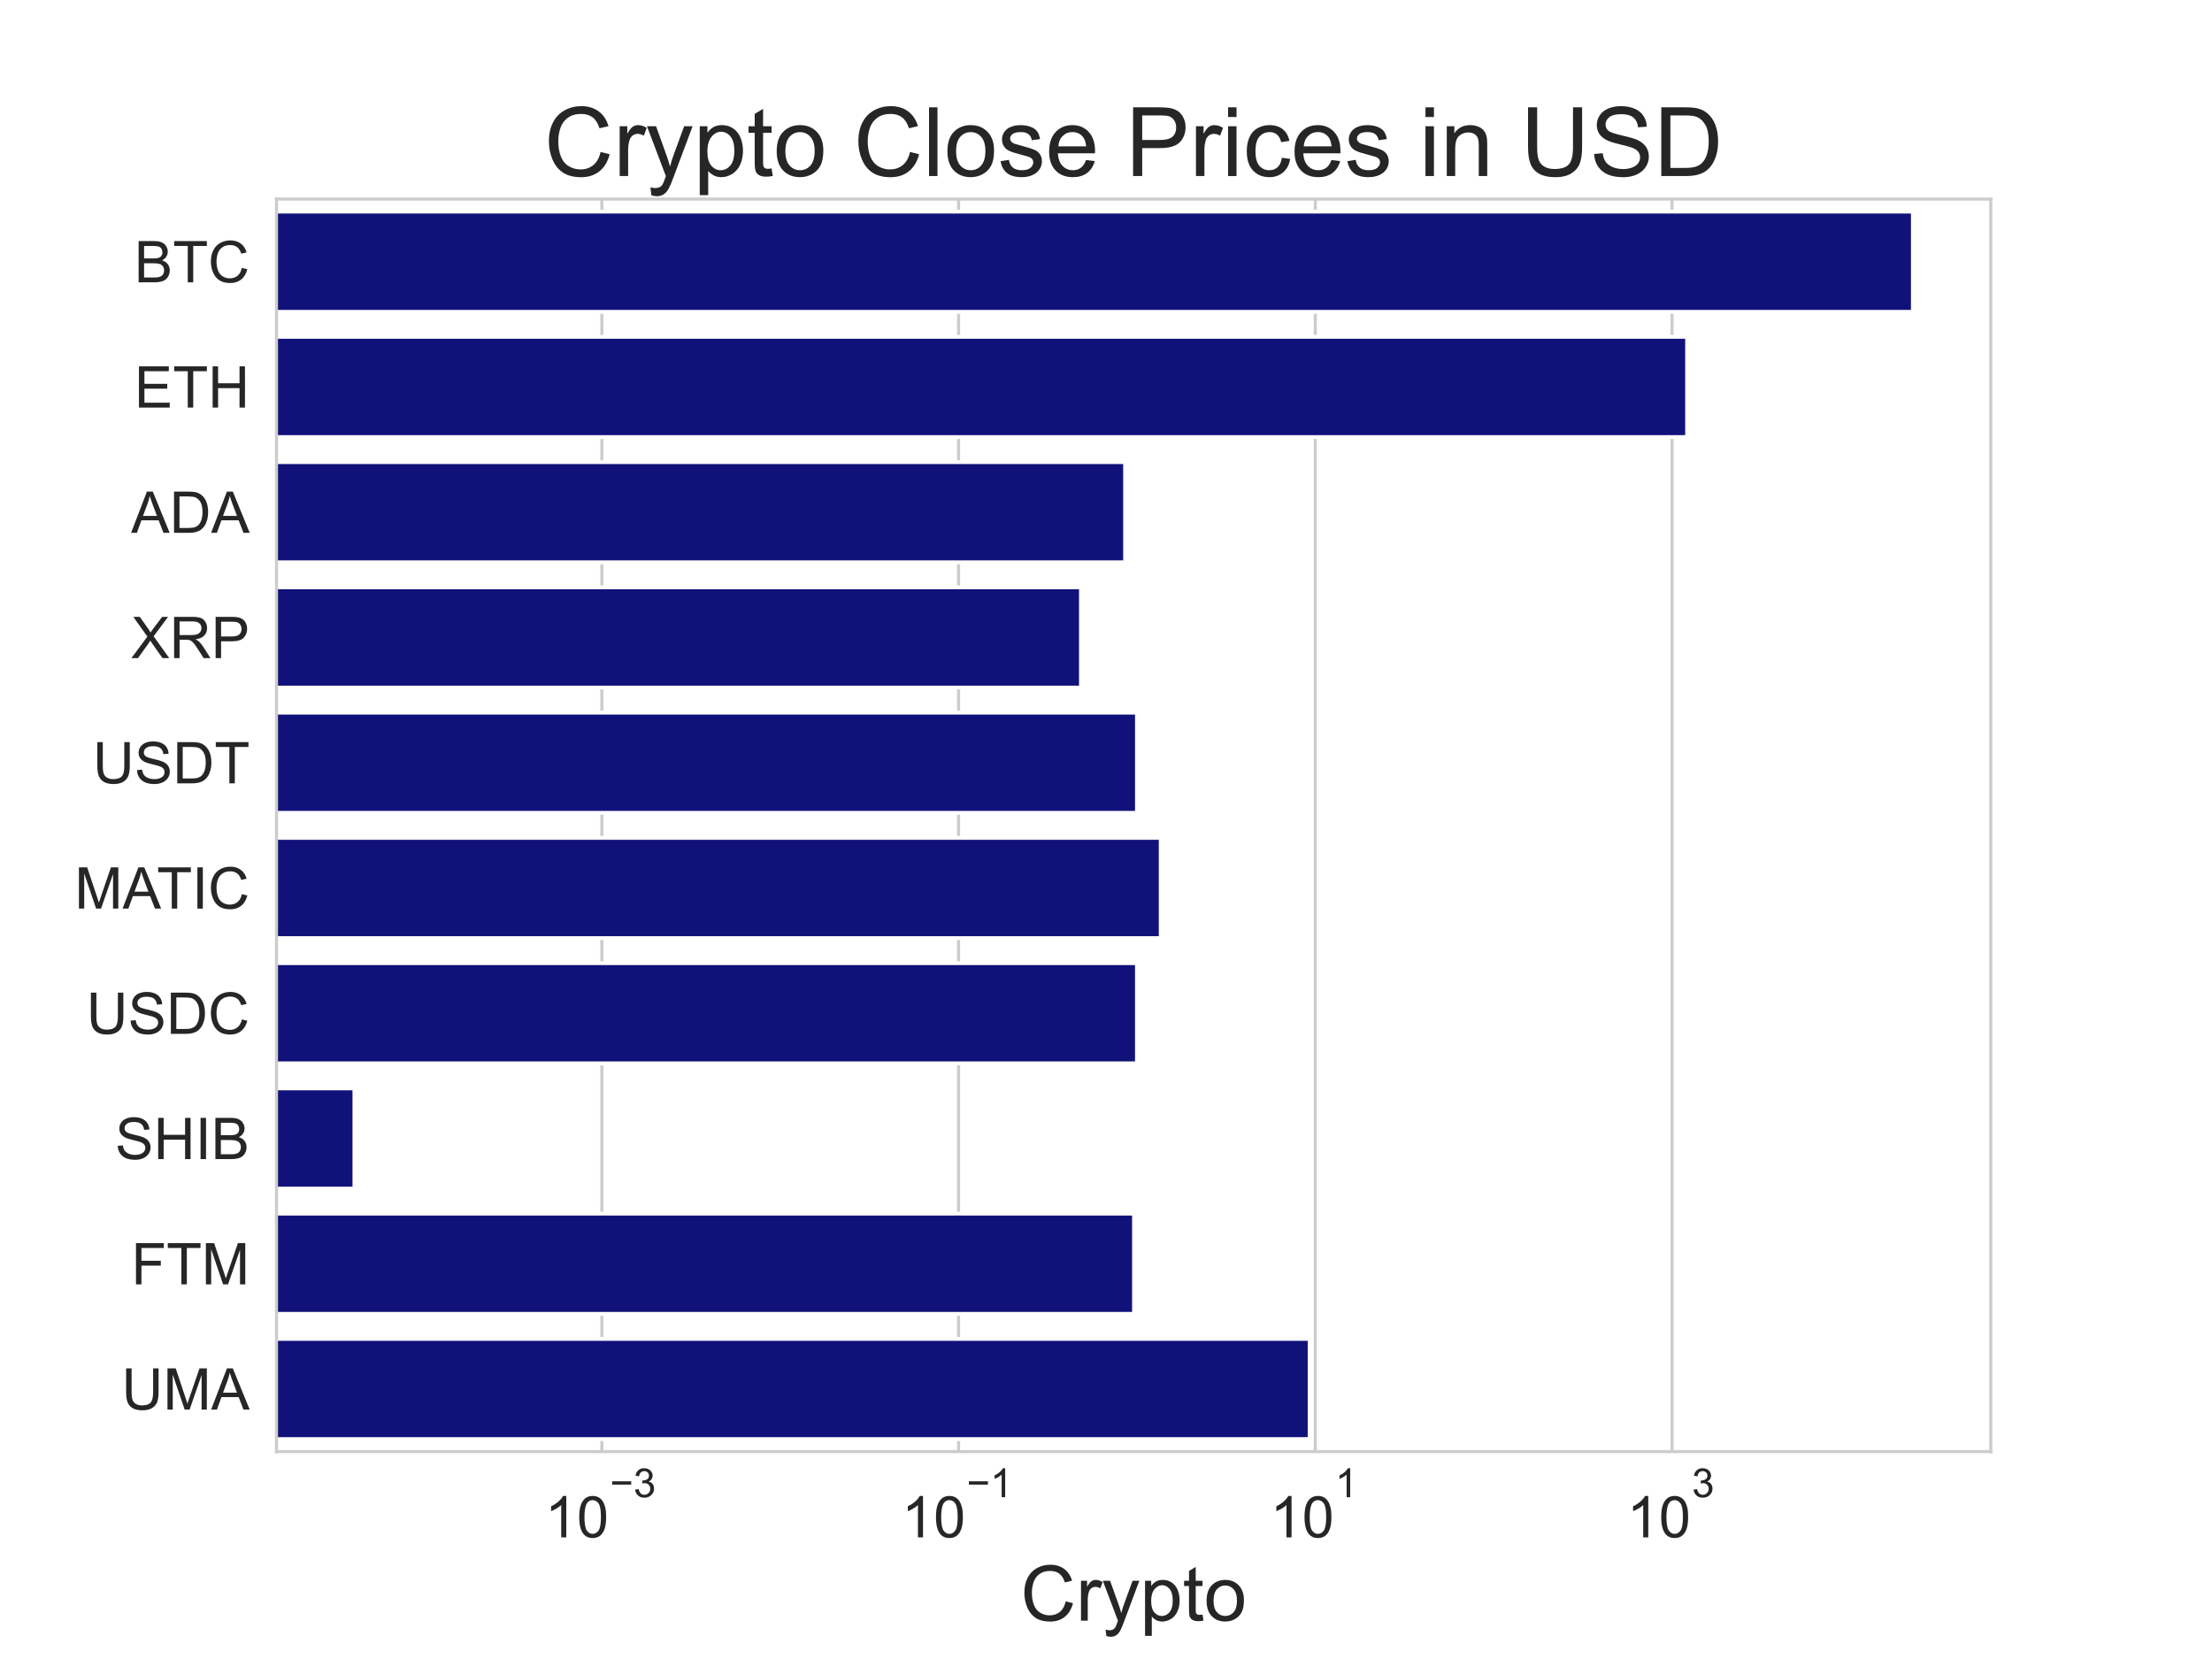
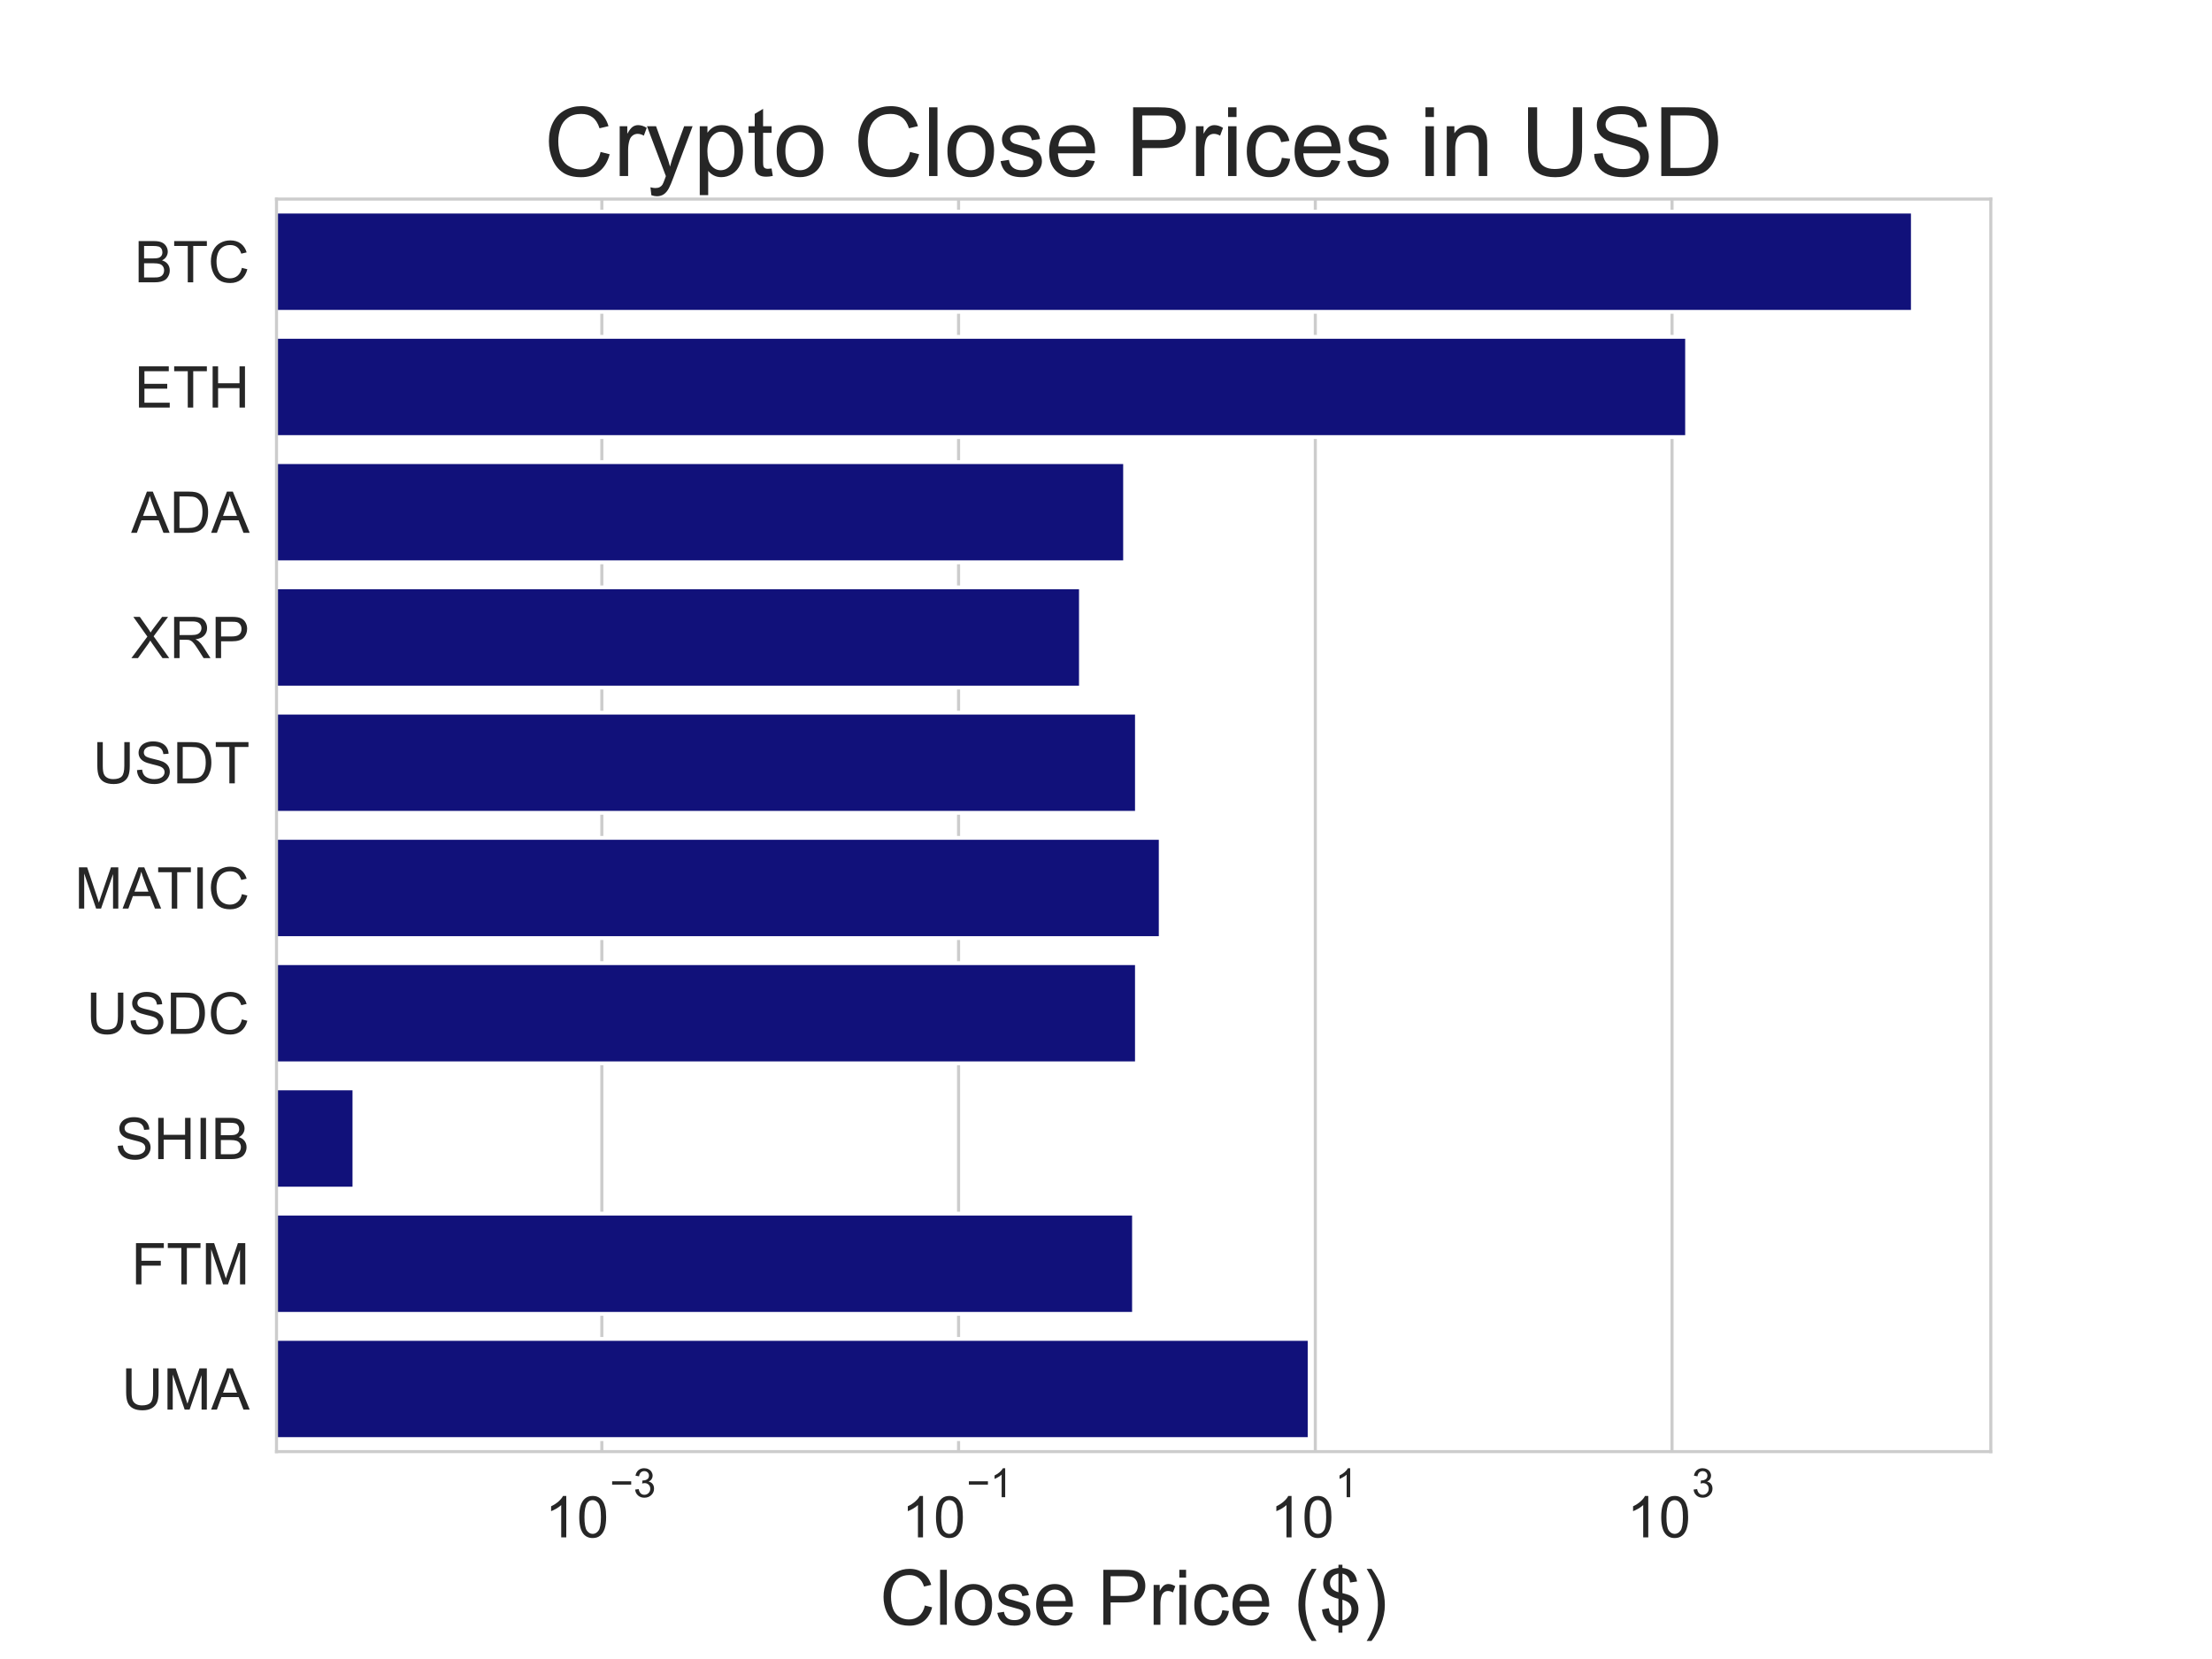
<svg xmlns="http://www.w3.org/2000/svg" xmlns:xlink="http://www.w3.org/1999/xlink" width="576pt" height="432pt" viewBox="0 0 576 432" version="1.1">
  <defs>
    <style type="text/css">*{stroke-linejoin: round; stroke-linecap: butt}</style>
  </defs>
  <g id="figure_1">
    <g id="patch_1">
      <path d="M 0 432  L 576 432  L 576 0  L 0 0  z " style="fill: #ffffff" />
    </g>
    <g id="axes_1">
      <g id="patch_2">
        <path d="M 72 378  L 518.4 378  L 518.4 51.84  L 72 51.84  z " style="fill: #ffffff" />
      </g>
      <g id="matplotlib.axis_1">
        <g id="xtick_1">
          <g id="line2d_1">
-             <path d="M 156.721 378  L 156.721 51.84  " clip-path="url(#pa3104973a2)" style="fill: none; stroke: #cccccc; stroke-width: 0.8; stroke-linecap: round" />
+             <path d="M 156.721 378  L 156.721 51.84  " clip-path="url(#pde1b4fe37a)" style="fill: none; stroke: #cccccc; stroke-width: 0.8; stroke-linecap: round" />
          </g>
          <g id="text_1">
            <g style="fill: #262626" transform="translate(141.8706 400.4688)scale(0.15 -0.15)">
              <defs>
                <path id="ArialMT-31" d="M 2384 0  L 1822 0  L 1822 3584  Q 1619 3391 1289 3197  Q 959 3003 697 2906  L 697 3450  Q 1169 3672 1522 3987  Q 1875 4303 2022 4600  L 2384 4600  L 2384 0  z " transform="scale(0.015625)" />
                <path id="ArialMT-30" d="M 266 2259  Q 266 3072 433 3567  Q 600 4063 929 4331  Q 1259 4600 1759 4600  Q 2128 4600 2406 4451  Q 2684 4303 2865 4023  Q 3047 3744 3150 3342  Q 3253 2941 3253 2259  Q 3253 1453 3087 958  Q 2922 463 2592 192  Q 2263 -78 1759 -78  Q 1097 -78 719 397  Q 266 969 266 2259  z M 844 2259  Q 844 1131 1108 757  Q 1372 384 1759 384  Q 2147 384 2411 759  Q 2675 1134 2675 2259  Q 2675 3391 2411 3762  Q 2147 4134 1753 4134  Q 1366 4134 1134 3806  Q 844 3388 844 2259  z " transform="scale(0.015625)" />
                <path id="ArialMT-2212" d="M 3381 1997  L 356 1997  L 356 2522  L 3381 2522  L 3381 1997  z " transform="scale(0.015625)" />
                <path id="ArialMT-33" d="M 269 1209  L 831 1284  Q 928 806 1161 595  Q 1394 384 1728 384  Q 2125 384 2398 659  Q 2672 934 2672 1341  Q 2672 1728 2419 1979  Q 2166 2231 1775 2231  Q 1616 2231 1378 2169  L 1441 2663  Q 1497 2656 1531 2656  Q 1891 2656 2178 2843  Q 2466 3031 2466 3422  Q 2466 3731 2256 3934  Q 2047 4138 1716 4138  Q 1388 4138 1169 3931  Q 950 3725 888 3313  L 325 3413  Q 428 3978 793 4289  Q 1159 4600 1703 4600  Q 2078 4600 2393 4439  Q 2709 4278 2876 4000  Q 3044 3722 3044 3409  Q 3044 3113 2884 2869  Q 2725 2625 2413 2481  Q 2819 2388 3044 2092  Q 3269 1797 3269 1353  Q 3269 753 2831 336  Q 2394 -81 1725 -81  Q 1122 -81 723 278  Q 325 638 269 1209  z " transform="scale(0.015625)" />
              </defs>
              <use xlink:href="#ArialMT-31" transform="translate(0 0.99375)" />
              <use xlink:href="#ArialMT-30" transform="translate(55.61523 0.99375)" />
              <use xlink:href="#ArialMT-2212" transform="translate(112.9728 70.6875)scale(0.7)" />
              <use xlink:href="#ArialMT-33" transform="translate(153.8517 70.6875)scale(0.7)" />
            </g>
          </g>
        </g>
        <g id="xtick_2">
          <g id="line2d_2">
-             <path d="M 249.611 378  L 249.611 51.84  " clip-path="url(#pa3104973a2)" style="fill: none; stroke: #cccccc; stroke-width: 0.8; stroke-linecap: round" />
+             <path d="M 249.611 378  L 249.611 51.84  " clip-path="url(#pde1b4fe37a)" style="fill: none; stroke: #cccccc; stroke-width: 0.8; stroke-linecap: round" />
          </g>
          <g id="text_2">
            <g style="fill: #262626" transform="translate(234.7613 400.4688)scale(0.15 -0.15)">
              <use xlink:href="#ArialMT-31" transform="translate(0 0.99375)" />
              <use xlink:href="#ArialMT-30" transform="translate(55.61523 0.99375)" />
              <use xlink:href="#ArialMT-2212" transform="translate(112.9728 70.6875)scale(0.7)" />
              <use xlink:href="#ArialMT-31" transform="translate(153.8517 70.6875)scale(0.7)" />
            </g>
          </g>
        </g>
        <g id="xtick_3">
          <g id="line2d_3">
-             <path d="M 342.502 378  L 342.502 51.84  " clip-path="url(#pa3104973a2)" style="fill: none; stroke: #cccccc; stroke-width: 0.8; stroke-linecap: round" />
+             <path d="M 342.502 378  L 342.502 51.84  " clip-path="url(#pde1b4fe37a)" style="fill: none; stroke: #cccccc; stroke-width: 0.8; stroke-linecap: round" />
          </g>
          <g id="text_3">
            <g style="fill: #262626" transform="translate(330.7269 400.4688)scale(0.15 -0.15)">
              <use xlink:href="#ArialMT-31" transform="translate(0 0.99375)" />
              <use xlink:href="#ArialMT-30" transform="translate(55.61523 0.99375)" />
              <use xlink:href="#ArialMT-31" transform="translate(112.9728 70.6875)scale(0.7)" />
            </g>
          </g>
        </g>
        <g id="xtick_4">
          <g id="line2d_4">
-             <path d="M 435.393 378  L 435.393 51.84  " clip-path="url(#pa3104973a2)" style="fill: none; stroke: #cccccc; stroke-width: 0.8; stroke-linecap: round" />
+             <path d="M 435.393 378  L 435.393 51.84  " clip-path="url(#pde1b4fe37a)" style="fill: none; stroke: #cccccc; stroke-width: 0.8; stroke-linecap: round" />
          </g>
          <g id="text_4">
            <g style="fill: #262626" transform="translate(423.6176 400.4688)scale(0.15 -0.15)">
              <use xlink:href="#ArialMT-31" transform="translate(0 0.99375)" />
              <use xlink:href="#ArialMT-30" transform="translate(55.61523 0.99375)" />
              <use xlink:href="#ArialMT-33" transform="translate(112.9728 70.6875)scale(0.7)" />
            </g>
          </g>
        </g>
        <g id="text_5">
-           <g style="fill: #262626" transform="translate(265.7484 422.0094)scale(0.2 -0.2)">
+           <g style="fill: #262626" transform="translate(229.075 423.0844)scale(0.2 -0.2)">
            <defs>
              <path id="ArialMT-43" d="M 3763 1606  L 4369 1453  Q 4178 706 3683 314  Q 3188 -78 2472 -78  Q 1731 -78 1267 223  Q 803 525 561 1097  Q 319 1669 319 2325  Q 319 3041 592 3573  Q 866 4106 1370 4382  Q 1875 4659 2481 4659  Q 3169 4659 3637 4309  Q 4106 3959 4291 3325  L 3694 3184  Q 3534 3684 3231 3912  Q 2928 4141 2469 4141  Q 1941 4141 1586 3887  Q 1231 3634 1087 3207  Q 944 2781 944 2328  Q 944 1744 1114 1308  Q 1284 872 1643 656  Q 2003 441 2422 441  Q 2931 441 3284 734  Q 3638 1028 3763 1606  z " transform="scale(0.015625)" />
+               <path id="ArialMT-6c" d="M 409 0  L 409 4581  L 972 4581  L 972 0  L 409 0  z " transform="scale(0.015625)" />
+               <path id="ArialMT-6f" d="M 213 1659  Q 213 2581 725 3025  Q 1153 3394 1769 3394  Q 2453 3394 2887 2945  Q 3322 2497 3322 1706  Q 3322 1066 3130 698  Q 2938 331 2570 128  Q 2203 -75 1769 -75  Q 1072 -75 642 372  Q 213 819 213 1659  z M 791 1659  Q 791 1022 1069 705  Q 1347 388 1769 388  Q 2188 388 2466 706  Q 2744 1025 2744 1678  Q 2744 2294 2464 2611  Q 2184 2928 1769 2928  Q 1347 2928 1069 2612  Q 791 2297 791 1659  z " transform="scale(0.015625)" />
+               <path id="ArialMT-73" d="M 197 991  L 753 1078  Q 800 744 1014 566  Q 1228 388 1613 388  Q 2000 388 2187 545  Q 2375 703 2375 916  Q 2375 1106 2209 1216  Q 2094 1291 1634 1406  Q 1016 1563 777 1677  Q 538 1791 414 1992  Q 291 2194 291 2438  Q 291 2659 392 2848  Q 494 3038 669 3163  Q 800 3259 1026 3326  Q 1253 3394 1513 3394  Q 1903 3394 2198 3281  Q 2494 3169 2634 2976  Q 2775 2784 2828 2463  L 2278 2388  Q 2241 2644 2061 2787  Q 1881 2931 1553 2931  Q 1166 2931 1000 2803  Q 834 2675 834 2503  Q 834 2394 903 2306  Q 972 2216 1119 2156  Q 1203 2125 1616 2013  Q 2213 1853 2448 1751  Q 2684 1650 2818 1456  Q 2953 1263 2953 975  Q 2953 694 2789 445  Q 2625 197 2315 61  Q 2006 -75 1616 -75  Q 969 -75 630 194  Q 291 463 197 991  z " transform="scale(0.015625)" />
+               <path id="ArialMT-65" d="M 2694 1069  L 3275 997  Q 3138 488 2766 206  Q 2394 -75 1816 -75  Q 1088 -75 661 373  Q 234 822 234 1631  Q 234 2469 665 2931  Q 1097 3394 1784 3394  Q 2450 3394 2872 2941  Q 3294 2488 3294 1666  Q 3294 1616 3291 1516  L 816 1516  Q 847 969 1125 678  Q 1403 388 1819 388  Q 2128 388 2347 550  Q 2566 713 2694 1069  z M 847 1978  L 2700 1978  Q 2663 2397 2488 2606  Q 2219 2931 1791 2931  Q 1403 2931 1139 2672  Q 875 2413 847 1978  z " transform="scale(0.015625)" />
+               <path id="ArialMT-20" transform="scale(0.015625)" />
+               <path id="ArialMT-50" d="M 494 0  L 494 4581  L 2222 4581  Q 2678 4581 2919 4538  Q 3256 4481 3484 4323  Q 3713 4166 3852 3881  Q 3991 3597 3991 3256  Q 3991 2672 3619 2267  Q 3247 1863 2275 1863  L 1100 1863  L 1100 0  L 494 0  z M 1100 2403  L 2284 2403  Q 2872 2403 3119 2622  Q 3366 2841 3366 3238  Q 3366 3525 3220 3729  Q 3075 3934 2838 4000  Q 2684 4041 2272 4041  L 1100 4041  L 1100 2403  z " transform="scale(0.015625)" />
              <path id="ArialMT-72" d="M 416 0  L 416 3319  L 922 3319  L 922 2816  Q 1116 3169 1280 3281  Q 1444 3394 1641 3394  Q 1925 3394 2219 3213  L 2025 2691  Q 1819 2813 1613 2813  Q 1428 2813 1281 2702  Q 1134 2591 1072 2394  Q 978 2094 978 1738  L 978 0  L 416 0  z " transform="scale(0.015625)" />
-               <path id="ArialMT-79" d="M 397 -1278  L 334 -750  Q 519 -800 656 -800  Q 844 -800 956 -737  Q 1069 -675 1141 -563  Q 1194 -478 1313 -144  Q 1328 -97 1363 -6  L 103 3319  L 709 3319  L 1400 1397  Q 1534 1031 1641 628  Q 1738 1016 1872 1384  L 2581 3319  L 3144 3319  L 1881 -56  Q 1678 -603 1566 -809  Q 1416 -1088 1222 -1217  Q 1028 -1347 759 -1347  Q 597 -1347 397 -1278  z " transform="scale(0.015625)" />
-               <path id="ArialMT-70" d="M 422 -1272  L 422 3319  L 934 3319  L 934 2888  Q 1116 3141 1344 3267  Q 1572 3394 1897 3394  Q 2322 3394 2647 3175  Q 2972 2956 3137 2557  Q 3303 2159 3303 1684  Q 3303 1175 3120 767  Q 2938 359 2589 142  Q 2241 -75 1856 -75  Q 1575 -75 1351 44  Q 1128 163 984 344  L 984 -1272  L 422 -1272  z M 931 1641  Q 931 1000 1190 694  Q 1450 388 1819 388  Q 2194 388 2461 705  Q 2728 1022 2728 1688  Q 2728 2322 2467 2637  Q 2206 2953 1844 2953  Q 1484 2953 1207 2617  Q 931 2281 931 1641  z " transform="scale(0.015625)" />
-               <path id="ArialMT-74" d="M 1650 503  L 1731 6  Q 1494 -44 1306 -44  Q 1000 -44 831 53  Q 663 150 594 308  Q 525 466 525 972  L 525 2881  L 113 2881  L 113 3319  L 525 3319  L 525 4141  L 1084 4478  L 1084 3319  L 1650 3319  L 1650 2881  L 1084 2881  L 1084 941  Q 1084 700 1114 631  Q 1144 563 1211 522  Q 1278 481 1403 481  Q 1497 481 1650 503  z " transform="scale(0.015625)" />
-               <path id="ArialMT-6f" d="M 213 1659  Q 213 2581 725 3025  Q 1153 3394 1769 3394  Q 2453 3394 2887 2945  Q 3322 2497 3322 1706  Q 3322 1066 3130 698  Q 2938 331 2570 128  Q 2203 -75 1769 -75  Q 1072 -75 642 372  Q 213 819 213 1659  z M 791 1659  Q 791 1022 1069 705  Q 1347 388 1769 388  Q 2188 388 2466 706  Q 2744 1025 2744 1678  Q 2744 2294 2464 2611  Q 2184 2928 1769 2928  Q 1347 2928 1069 2612  Q 791 2297 791 1659  z " transform="scale(0.015625)" />
+               <path id="ArialMT-69" d="M 425 3934  L 425 4581  L 988 4581  L 988 3934  L 425 3934  z M 425 0  L 425 3319  L 988 3319  L 988 0  L 425 0  z " transform="scale(0.015625)" />
+               <path id="ArialMT-63" d="M 2588 1216  L 3141 1144  Q 3050 572 2676 248  Q 2303 -75 1759 -75  Q 1078 -75 664 370  Q 250 816 250 1647  Q 250 2184 428 2587  Q 606 2991 970 3192  Q 1334 3394 1763 3394  Q 2303 3394 2647 3120  Q 2991 2847 3088 2344  L 2541 2259  Q 2463 2594 2264 2762  Q 2066 2931 1784 2931  Q 1359 2931 1093 2626  Q 828 2322 828 1663  Q 828 994 1084 691  Q 1341 388 1753 388  Q 2084 388 2306 591  Q 2528 794 2588 1216  z " transform="scale(0.015625)" />
+               <path id="ArialMT-28" d="M 1497 -1347  Q 1031 -759 709 28  Q 388 816 388 1659  Q 388 2403 628 3084  Q 909 3875 1497 4659  L 1900 4659  Q 1522 4009 1400 3731  Q 1209 3300 1100 2831  Q 966 2247 966 1656  Q 966 153 1900 -1347  L 1497 -1347  z " transform="scale(0.015625)" />
+               <path id="ArialMT-24" d="M 1594 -659  L 1594 -97  Q 1172 -44 908 92  Q 644 228 451 531  Q 259 834 228 1272  L 794 1378  Q 859 925 1025 713  Q 1263 413 1594 378  L 1594 2169  Q 1247 2234 884 2438  Q 616 2588 470 2853  Q 325 3119 325 3456  Q 325 4056 750 4428  Q 1034 4678 1594 4734  L 1594 5003  L 1925 5003  L 1925 4734  Q 2416 4688 2703 4447  Q 3072 4141 3147 3606  L 2566 3519  Q 2516 3850 2358 4026  Q 2200 4203 1925 4259  L 1925 2638  Q 2350 2531 2488 2472  Q 2750 2356 2915 2190  Q 3081 2025 3170 1797  Q 3259 1569 3259 1303  Q 3259 719 2887 328  Q 2516 -63 1925 -91  L 1925 -659  L 1594 -659  z M 1594 4266  Q 1266 4216 1077 4003  Q 888 3791 888 3500  Q 888 3213 1048 3019  Q 1209 2825 1594 2709  L 1594 4266  z M 1925 378  Q 2253 419 2467 662  Q 2681 906 2681 1266  Q 2681 1572 2529 1758  Q 2378 1944 1925 2091  L 1925 378  z " transform="scale(0.015625)" />
+               <path id="ArialMT-29" d="M 791 -1347  L 388 -1347  Q 1322 153 1322 1656  Q 1322 2244 1188 2822  Q 1081 3291 891 3722  Q 769 4003 388 4659  L 791 4659  Q 1378 3875 1659 3084  Q 1900 2403 1900 1659  Q 1900 816 1576 28  Q 1253 -759 791 -1347  z " transform="scale(0.015625)" />
            </defs>
            <use xlink:href="#ArialMT-43" />
-             <use xlink:href="#ArialMT-72" x="72.217" />
-             <use xlink:href="#ArialMT-79" x="105.518" />
-             <use xlink:href="#ArialMT-70" x="155.518" />
-             <use xlink:href="#ArialMT-74" x="211.133" />
-             <use xlink:href="#ArialMT-6f" x="238.916" />
+             <use xlink:href="#ArialMT-6c" x="72.217" />
+             <use xlink:href="#ArialMT-6f" x="94.434" />
+             <use xlink:href="#ArialMT-73" x="150.049" />
+             <use xlink:href="#ArialMT-65" x="200.049" />
+             <use xlink:href="#ArialMT-20" x="255.664" />
+             <use xlink:href="#ArialMT-50" x="283.447" />
+             <use xlink:href="#ArialMT-72" x="350.146" />
+             <use xlink:href="#ArialMT-69" x="383.447" />
+             <use xlink:href="#ArialMT-63" x="405.664" />
+             <use xlink:href="#ArialMT-65" x="455.664" />
+             <use xlink:href="#ArialMT-20" x="511.279" />
+             <use xlink:href="#ArialMT-28" x="539.062" />
+             <use xlink:href="#ArialMT-24" x="572.363" />
+             <use xlink:href="#ArialMT-29" x="627.979" />
          </g>
        </g>
      </g>
      <g id="matplotlib.axis_2">
        <g id="ytick_1">
          <g id="text_6">
            <g style="fill: #262626" transform="translate(35 73.51636)scale(0.15 -0.15)">
              <defs>
                <path id="ArialMT-42" d="M 469 0  L 469 4581  L 2188 4581  Q 2713 4581 3030 4442  Q 3347 4303 3526 4014  Q 3706 3725 3706 3409  Q 3706 3116 3547 2856  Q 3388 2597 3066 2438  Q 3481 2316 3704 2022  Q 3928 1728 3928 1328  Q 3928 1006 3792 729  Q 3656 453 3456 303  Q 3256 153 2954 76  Q 2653 0 2216 0  L 469 0  z M 1075 2656  L 2066 2656  Q 2469 2656 2644 2709  Q 2875 2778 2992 2937  Q 3109 3097 3109 3338  Q 3109 3566 3000 3739  Q 2891 3913 2687 3977  Q 2484 4041 1991 4041  L 1075 4041  L 1075 2656  z M 1075 541  L 2216 541  Q 2509 541 2628 563  Q 2838 600 2978 687  Q 3119 775 3209 942  Q 3300 1109 3300 1328  Q 3300 1584 3169 1773  Q 3038 1963 2805 2039  Q 2572 2116 2134 2116  L 1075 2116  L 1075 541  z " transform="scale(0.015625)" />
                <path id="ArialMT-54" d="M 1659 0  L 1659 4041  L 150 4041  L 150 4581  L 3781 4581  L 3781 4041  L 2266 4041  L 2266 0  L 1659 0  z " transform="scale(0.015625)" />
              </defs>
              <use xlink:href="#ArialMT-42" />
              <use xlink:href="#ArialMT-54" x="66.699" />
              <use xlink:href="#ArialMT-43" x="127.783" />
            </g>
          </g>
        </g>
        <g id="ytick_2">
          <g id="text_7">
            <g style="fill: #262626" transform="translate(35 106.1324)scale(0.15 -0.15)">
              <defs>
                <path id="ArialMT-45" d="M 506 0  L 506 4581  L 3819 4581  L 3819 4041  L 1113 4041  L 1113 2638  L 3647 2638  L 3647 2100  L 1113 2100  L 1113 541  L 3925 541  L 3925 0  L 506 0  z " transform="scale(0.015625)" />
                <path id="ArialMT-48" d="M 513 0  L 513 4581  L 1119 4581  L 1119 2700  L 3500 2700  L 3500 4581  L 4106 4581  L 4106 0  L 3500 0  L 3500 2159  L 1119 2159  L 1119 0  L 513 0  z " transform="scale(0.015625)" />
              </defs>
              <use xlink:href="#ArialMT-45" />
              <use xlink:href="#ArialMT-54" x="66.699" />
              <use xlink:href="#ArialMT-48" x="127.783" />
            </g>
          </g>
        </g>
        <g id="ytick_3">
          <g id="text_8">
            <g style="fill: #262626" transform="translate(34.15625 138.7484)scale(0.15 -0.15)">
              <defs>
                <path id="ArialMT-41" d="M -9 0  L 1750 4581  L 2403 4581  L 4278 0  L 3588 0  L 3053 1388  L 1138 1388  L 634 0  L -9 0  z M 1313 1881  L 2866 1881  L 2388 3150  Q 2169 3728 2063 4100  Q 1975 3659 1816 3225  L 1313 1881  z " transform="scale(0.015625)" />
                <path id="ArialMT-44" d="M 494 0  L 494 4581  L 2072 4581  Q 2606 4581 2888 4516  Q 3281 4425 3559 4188  Q 3922 3881 4101 3404  Q 4281 2928 4281 2316  Q 4281 1794 4159 1391  Q 4038 988 3847 723  Q 3656 459 3429 307  Q 3203 156 2883 78  Q 2563 0 2147 0  L 494 0  z M 1100 541  L 2078 541  Q 2531 541 2789 625  Q 3047 709 3200 863  Q 3416 1078 3536 1442  Q 3656 1806 3656 2325  Q 3656 3044 3420 3430  Q 3184 3816 2847 3947  Q 2603 4041 2063 4041  L 1100 4041  L 1100 541  z " transform="scale(0.015625)" />
              </defs>
              <use xlink:href="#ArialMT-41" />
              <use xlink:href="#ArialMT-44" x="66.699" />
              <use xlink:href="#ArialMT-41" x="138.916" />
            </g>
          </g>
        </g>
        <g id="ytick_4">
          <g id="text_9">
            <g style="fill: #262626" transform="translate(34.15625 171.3644)scale(0.15 -0.15)">
              <defs>
                <path id="ArialMT-58" d="M 28 0  L 1800 2388  L 238 4581  L 959 4581  L 1791 3406  Q 2050 3041 2159 2844  Q 2313 3094 2522 3366  L 3444 4581  L 4103 4581  L 2494 2422  L 4228 0  L 3478 0  L 2325 1634  Q 2228 1775 2125 1941  Q 1972 1691 1906 1597  L 756 0  L 28 0  z " transform="scale(0.015625)" />
                <path id="ArialMT-52" d="M 503 0  L 503 4581  L 2534 4581  Q 3147 4581 3465 4457  Q 3784 4334 3975 4021  Q 4166 3709 4166 3331  Q 4166 2844 3850 2509  Q 3534 2175 2875 2084  Q 3116 1969 3241 1856  Q 3506 1613 3744 1247  L 4541 0  L 3778 0  L 3172 953  Q 2906 1366 2734 1584  Q 2563 1803 2427 1890  Q 2291 1978 2150 2013  Q 2047 2034 1813 2034  L 1109 2034  L 1109 0  L 503 0  z M 1109 2559  L 2413 2559  Q 2828 2559 3062 2645  Q 3297 2731 3419 2920  Q 3541 3109 3541 3331  Q 3541 3656 3305 3865  Q 3069 4075 2559 4075  L 1109 4075  L 1109 2559  z " transform="scale(0.015625)" />
-                 <path id="ArialMT-50" d="M 494 0  L 494 4581  L 2222 4581  Q 2678 4581 2919 4538  Q 3256 4481 3484 4323  Q 3713 4166 3852 3881  Q 3991 3597 3991 3256  Q 3991 2672 3619 2267  Q 3247 1863 2275 1863  L 1100 1863  L 1100 0  L 494 0  z M 1100 2403  L 2284 2403  Q 2872 2403 3119 2622  Q 3366 2841 3366 3238  Q 3366 3525 3220 3729  Q 3075 3934 2838 4000  Q 2684 4041 2272 4041  L 1100 4041  L 1100 2403  z " transform="scale(0.015625)" />
              </defs>
              <use xlink:href="#ArialMT-58" />
              <use xlink:href="#ArialMT-52" x="66.699" />
              <use xlink:href="#ArialMT-50" x="138.916" />
            </g>
          </g>
        </g>
        <g id="ytick_5">
          <g id="text_10">
            <g style="fill: #262626" transform="translate(24.16719 203.9804)scale(0.15 -0.15)">
              <defs>
                <path id="ArialMT-55" d="M 3500 4581  L 4106 4581  L 4106 1934  Q 4106 1244 3950 837  Q 3794 431 3386 176  Q 2978 -78 2316 -78  Q 1672 -78 1262 144  Q 853 366 678 786  Q 503 1206 503 1934  L 503 4581  L 1109 4581  L 1109 1938  Q 1109 1341 1220 1058  Q 1331 775 1601 622  Q 1872 469 2263 469  Q 2931 469 3215 772  Q 3500 1075 3500 1938  L 3500 4581  z " transform="scale(0.015625)" />
                <path id="ArialMT-53" d="M 288 1472  L 859 1522  Q 900 1178 1048 958  Q 1197 738 1509 602  Q 1822 466 2213 466  Q 2559 466 2825 569  Q 3091 672 3220 851  Q 3350 1031 3350 1244  Q 3350 1459 3225 1620  Q 3100 1781 2813 1891  Q 2628 1963 1997 2114  Q 1366 2266 1113 2400  Q 784 2572 623 2826  Q 463 3081 463 3397  Q 463 3744 659 4045  Q 856 4347 1234 4503  Q 1613 4659 2075 4659  Q 2584 4659 2973 4495  Q 3363 4331 3572 4012  Q 3781 3694 3797 3291  L 3216 3247  Q 3169 3681 2898 3903  Q 2628 4125 2100 4125  Q 1550 4125 1298 3923  Q 1047 3722 1047 3438  Q 1047 3191 1225 3031  Q 1400 2872 2139 2705  Q 2878 2538 3153 2413  Q 3553 2228 3743 1945  Q 3934 1663 3934 1294  Q 3934 928 3725 604  Q 3516 281 3123 101  Q 2731 -78 2241 -78  Q 1619 -78 1198 103  Q 778 284 539 648  Q 300 1013 288 1472  z " transform="scale(0.015625)" />
              </defs>
              <use xlink:href="#ArialMT-55" />
              <use xlink:href="#ArialMT-53" x="72.217" />
              <use xlink:href="#ArialMT-44" x="138.916" />
              <use xlink:href="#ArialMT-54" x="211.133" />
            </g>
          </g>
        </g>
        <g id="ytick_6">
          <g id="text_11">
            <g style="fill: #262626" transform="translate(19.44453 236.5964)scale(0.15 -0.15)">
              <defs>
                <path id="ArialMT-4d" d="M 475 0  L 475 4581  L 1388 4581  L 2472 1338  Q 2622 884 2691 659  Q 2769 909 2934 1394  L 4031 4581  L 4847 4581  L 4847 0  L 4263 0  L 4263 3834  L 2931 0  L 2384 0  L 1059 3900  L 1059 0  L 475 0  z " transform="scale(0.015625)" />
                <path id="ArialMT-49" d="M 597 0  L 597 4581  L 1203 4581  L 1203 0  L 597 0  z " transform="scale(0.015625)" />
              </defs>
              <use xlink:href="#ArialMT-4d" />
              <use xlink:href="#ArialMT-41" x="83.301" />
              <use xlink:href="#ArialMT-54" x="142.625" />
              <use xlink:href="#ArialMT-49" x="203.709" />
              <use xlink:href="#ArialMT-43" x="231.492" />
            </g>
          </g>
        </g>
        <g id="ytick_7">
          <g id="text_12">
            <g style="fill: #262626" transform="translate(22.49609 269.2124)scale(0.15 -0.15)">
              <use xlink:href="#ArialMT-55" />
              <use xlink:href="#ArialMT-53" x="72.217" />
              <use xlink:href="#ArialMT-44" x="138.916" />
              <use xlink:href="#ArialMT-43" x="211.133" />
            </g>
          </g>
        </g>
        <g id="ytick_8">
          <g id="text_13">
            <g style="fill: #262626" transform="translate(29.98906 301.8284)scale(0.15 -0.15)">
              <use xlink:href="#ArialMT-53" />
              <use xlink:href="#ArialMT-48" x="66.699" />
              <use xlink:href="#ArialMT-49" x="138.916" />
              <use xlink:href="#ArialMT-42" x="166.699" />
            </g>
          </g>
        </g>
        <g id="ytick_9">
          <g id="text_14">
            <g style="fill: #262626" transform="translate(34.18203 334.4444)scale(0.15 -0.15)">
              <defs>
                <path id="ArialMT-46" d="M 525 0  L 525 4581  L 3616 4581  L 3616 4041  L 1131 4041  L 1131 2622  L 3281 2622  L 3281 2081  L 1131 2081  L 1131 0  L 525 0  z " transform="scale(0.015625)" />
              </defs>
              <use xlink:href="#ArialMT-46" />
              <use xlink:href="#ArialMT-54" x="61.084" />
              <use xlink:href="#ArialMT-4d" x="122.168" />
            </g>
          </g>
        </g>
        <g id="ytick_10">
          <g id="text_15">
            <g style="fill: #262626" transform="translate(31.66719 367.0604)scale(0.15 -0.15)">
              <use xlink:href="#ArialMT-55" />
              <use xlink:href="#ArialMT-4d" x="72.217" />
              <use xlink:href="#ArialMT-41" x="155.518" />
            </g>
          </g>
        </g>
      </g>
      <g id="patch_3">
-         <path d="M -46149.27 55.102  L 498.109 55.102  L 498.109 81.194  L -46149.27 81.194  z " clip-path="url(#pa3104973a2)" style="fill: #11117a; stroke: #ffffff; stroke-linejoin: miter" />
+         <path d="M -46149.27 55.102  L 498.109 55.102  L 498.109 81.194  L -46149.27 81.194  z " clip-path="url(#pde1b4fe37a)" style="fill: #11117a; stroke: #ffffff; stroke-linejoin: miter" />
      </g>
      <g id="patch_4">
-         <path d="M -46149.27 87.718  L 439.317 87.718  L 439.317 113.81  L -46149.27 113.81  z " clip-path="url(#pa3104973a2)" style="fill: #11117a; stroke: #ffffff; stroke-linejoin: miter" />
+         <path d="M -46149.27 87.718  L 439.317 87.718  L 439.317 113.81  L -46149.27 113.81  z " clip-path="url(#pde1b4fe37a)" style="fill: #11117a; stroke: #ffffff; stroke-linejoin: miter" />
      </g>
      <g id="patch_5">
-         <path d="M -46149.27 120.334  L 292.972 120.334  L 292.972 146.426  L -46149.27 146.426  z " clip-path="url(#pa3104973a2)" style="fill: #11117a; stroke: #ffffff; stroke-linejoin: miter" />
+         <path d="M -46149.27 120.334  L 292.972 120.334  L 292.972 146.426  L -46149.27 146.426  z " clip-path="url(#pde1b4fe37a)" style="fill: #11117a; stroke: #ffffff; stroke-linejoin: miter" />
      </g>
      <g id="patch_6">
-         <path d="M -46149.27 152.95  L 281.475 152.95  L 281.475 179.042  L -46149.27 179.042  z " clip-path="url(#pa3104973a2)" style="fill: #11117a; stroke: #ffffff; stroke-linejoin: miter" />
+         <path d="M -46149.27 152.95  L 281.475 152.95  L 281.475 179.042  L -46149.27 179.042  z " clip-path="url(#pde1b4fe37a)" style="fill: #11117a; stroke: #ffffff; stroke-linejoin: miter" />
      </g>
      <g id="patch_7">
-         <path d="M -46149.27 185.566  L 296.059 185.566  L 296.059 211.658  L -46149.27 211.658  z " clip-path="url(#pa3104973a2)" style="fill: #11117a; stroke: #ffffff; stroke-linejoin: miter" />
+         <path d="M -46149.27 185.566  L 296.059 185.566  L 296.059 211.658  L -46149.27 211.658  z " clip-path="url(#pde1b4fe37a)" style="fill: #11117a; stroke: #ffffff; stroke-linejoin: miter" />
      </g>
      <g id="patch_8">
-         <path d="M -46149.27 218.182  L 302.251 218.182  L 302.251 244.274  L -46149.27 244.274  z " clip-path="url(#pa3104973a2)" style="fill: #11117a; stroke: #ffffff; stroke-linejoin: miter" />
+         <path d="M -46149.27 218.182  L 302.251 218.182  L 302.251 244.274  L -46149.27 244.274  z " clip-path="url(#pde1b4fe37a)" style="fill: #11117a; stroke: #ffffff; stroke-linejoin: miter" />
      </g>
      <g id="patch_9">
-         <path d="M -46149.27 250.798  L 296.058 250.798  L 296.058 276.89  L -46149.27 276.89  z " clip-path="url(#pa3104973a2)" style="fill: #11117a; stroke: #ffffff; stroke-linejoin: miter" />
+         <path d="M -46149.27 250.798  L 296.058 250.798  L 296.058 276.89  L -46149.27 276.89  z " clip-path="url(#pde1b4fe37a)" style="fill: #11117a; stroke: #ffffff; stroke-linejoin: miter" />
      </g>
      <g id="patch_10">
-         <path d="M -46149.27 283.414  L 92.291 283.414  L 92.291 309.506  L -46149.27 309.506  z " clip-path="url(#pa3104973a2)" style="fill: #11117a; stroke: #ffffff; stroke-linejoin: miter" />
+         <path d="M -46149.27 283.414  L 92.291 283.414  L 92.291 309.506  L -46149.27 309.506  z " clip-path="url(#pde1b4fe37a)" style="fill: #11117a; stroke: #ffffff; stroke-linejoin: miter" />
      </g>
      <g id="patch_11">
-         <path d="M -46149.27 316.03  L 295.293 316.03  L 295.293 342.122  L -46149.27 342.122  z " clip-path="url(#pa3104973a2)" style="fill: #11117a; stroke: #ffffff; stroke-linejoin: miter" />
+         <path d="M -46149.27 316.03  L 295.293 316.03  L 295.293 342.122  L -46149.27 342.122  z " clip-path="url(#pde1b4fe37a)" style="fill: #11117a; stroke: #ffffff; stroke-linejoin: miter" />
      </g>
      <g id="patch_12">
-         <path d="M -46149.27 348.646  L 341.025 348.646  L 341.025 374.738  L -46149.27 374.738  z " clip-path="url(#pa3104973a2)" style="fill: #11117a; stroke: #ffffff; stroke-linejoin: miter" />
+         <path d="M -46149.27 348.646  L 341.025 348.646  L 341.025 374.738  L -46149.27 374.738  z " clip-path="url(#pde1b4fe37a)" style="fill: #11117a; stroke: #ffffff; stroke-linejoin: miter" />
      </g>
      <g id="patch_13">
        <path d="M 72 378  L 72 51.84  " style="fill: none; stroke: #cccccc; stroke-width: 0.8; stroke-linejoin: miter; stroke-linecap: square" />
      </g>
      <g id="patch_14">
        <path d="M 518.4 378  L 518.4 51.84  " style="fill: none; stroke: #cccccc; stroke-width: 0.8; stroke-linejoin: miter; stroke-linecap: square" />
      </g>
      <g id="patch_15">
        <path d="M 72 378  L 518.4 378  " style="fill: none; stroke: #cccccc; stroke-width: 0.8; stroke-linejoin: miter; stroke-linecap: square" />
      </g>
      <g id="patch_16">
        <path d="M 72 51.84  L 518.4 51.84  " style="fill: none; stroke: #cccccc; stroke-width: 0.8; stroke-linejoin: miter; stroke-linecap: square" />
      </g>
      <g id="text_16">
        <g style="fill: #262626" transform="translate(141.6883 45.84)scale(0.25 -0.25)">
          <defs>
-             <path id="ArialMT-20" transform="scale(0.015625)" />
-             <path id="ArialMT-6c" d="M 409 0  L 409 4581  L 972 4581  L 972 0  L 409 0  z " transform="scale(0.015625)" />
-             <path id="ArialMT-73" d="M 197 991  L 753 1078  Q 800 744 1014 566  Q 1228 388 1613 388  Q 2000 388 2187 545  Q 2375 703 2375 916  Q 2375 1106 2209 1216  Q 2094 1291 1634 1406  Q 1016 1563 777 1677  Q 538 1791 414 1992  Q 291 2194 291 2438  Q 291 2659 392 2848  Q 494 3038 669 3163  Q 800 3259 1026 3326  Q 1253 3394 1513 3394  Q 1903 3394 2198 3281  Q 2494 3169 2634 2976  Q 2775 2784 2828 2463  L 2278 2388  Q 2241 2644 2061 2787  Q 1881 2931 1553 2931  Q 1166 2931 1000 2803  Q 834 2675 834 2503  Q 834 2394 903 2306  Q 972 2216 1119 2156  Q 1203 2125 1616 2013  Q 2213 1853 2448 1751  Q 2684 1650 2818 1456  Q 2953 1263 2953 975  Q 2953 694 2789 445  Q 2625 197 2315 61  Q 2006 -75 1616 -75  Q 969 -75 630 194  Q 291 463 197 991  z " transform="scale(0.015625)" />
-             <path id="ArialMT-65" d="M 2694 1069  L 3275 997  Q 3138 488 2766 206  Q 2394 -75 1816 -75  Q 1088 -75 661 373  Q 234 822 234 1631  Q 234 2469 665 2931  Q 1097 3394 1784 3394  Q 2450 3394 2872 2941  Q 3294 2488 3294 1666  Q 3294 1616 3291 1516  L 816 1516  Q 847 969 1125 678  Q 1403 388 1819 388  Q 2128 388 2347 550  Q 2566 713 2694 1069  z M 847 1978  L 2700 1978  Q 2663 2397 2488 2606  Q 2219 2931 1791 2931  Q 1403 2931 1139 2672  Q 875 2413 847 1978  z " transform="scale(0.015625)" />
-             <path id="ArialMT-69" d="M 425 3934  L 425 4581  L 988 4581  L 988 3934  L 425 3934  z M 425 0  L 425 3319  L 988 3319  L 988 0  L 425 0  z " transform="scale(0.015625)" />
-             <path id="ArialMT-63" d="M 2588 1216  L 3141 1144  Q 3050 572 2676 248  Q 2303 -75 1759 -75  Q 1078 -75 664 370  Q 250 816 250 1647  Q 250 2184 428 2587  Q 606 2991 970 3192  Q 1334 3394 1763 3394  Q 2303 3394 2647 3120  Q 2991 2847 3088 2344  L 2541 2259  Q 2463 2594 2264 2762  Q 2066 2931 1784 2931  Q 1359 2931 1093 2626  Q 828 2322 828 1663  Q 828 994 1084 691  Q 1341 388 1753 388  Q 2084 388 2306 591  Q 2528 794 2588 1216  z " transform="scale(0.015625)" />
+             <path id="ArialMT-79" d="M 397 -1278  L 334 -750  Q 519 -800 656 -800  Q 844 -800 956 -737  Q 1069 -675 1141 -563  Q 1194 -478 1313 -144  Q 1328 -97 1363 -6  L 103 3319  L 709 3319  L 1400 1397  Q 1534 1031 1641 628  Q 1738 1016 1872 1384  L 2581 3319  L 3144 3319  L 1881 -56  Q 1678 -603 1566 -809  Q 1416 -1088 1222 -1217  Q 1028 -1347 759 -1347  Q 597 -1347 397 -1278  z " transform="scale(0.015625)" />
+             <path id="ArialMT-70" d="M 422 -1272  L 422 3319  L 934 3319  L 934 2888  Q 1116 3141 1344 3267  Q 1572 3394 1897 3394  Q 2322 3394 2647 3175  Q 2972 2956 3137 2557  Q 3303 2159 3303 1684  Q 3303 1175 3120 767  Q 2938 359 2589 142  Q 2241 -75 1856 -75  Q 1575 -75 1351 44  Q 1128 163 984 344  L 984 -1272  L 422 -1272  z M 931 1641  Q 931 1000 1190 694  Q 1450 388 1819 388  Q 2194 388 2461 705  Q 2728 1022 2728 1688  Q 2728 2322 2467 2637  Q 2206 2953 1844 2953  Q 1484 2953 1207 2617  Q 931 2281 931 1641  z " transform="scale(0.015625)" />
+             <path id="ArialMT-74" d="M 1650 503  L 1731 6  Q 1494 -44 1306 -44  Q 1000 -44 831 53  Q 663 150 594 308  Q 525 466 525 972  L 525 2881  L 113 2881  L 113 3319  L 525 3319  L 525 4141  L 1084 4478  L 1084 3319  L 1650 3319  L 1650 2881  L 1084 2881  L 1084 941  Q 1084 700 1114 631  Q 1144 563 1211 522  Q 1278 481 1403 481  Q 1497 481 1650 503  z " transform="scale(0.015625)" />
            <path id="ArialMT-6e" d="M 422 0  L 422 3319  L 928 3319  L 928 2847  Q 1294 3394 1984 3394  Q 2284 3394 2536 3286  Q 2788 3178 2913 3003  Q 3038 2828 3088 2588  Q 3119 2431 3119 2041  L 3119 0  L 2556 0  L 2556 2019  Q 2556 2363 2490 2533  Q 2425 2703 2258 2804  Q 2091 2906 1866 2906  Q 1506 2906 1245 2678  Q 984 2450 984 1813  L 984 0  L 422 0  z " transform="scale(0.015625)" />
          </defs>
          <use xlink:href="#ArialMT-43" />
          <use xlink:href="#ArialMT-72" x="72.217" />
          <use xlink:href="#ArialMT-79" x="105.518" />
          <use xlink:href="#ArialMT-70" x="155.518" />
          <use xlink:href="#ArialMT-74" x="211.133" />
          <use xlink:href="#ArialMT-6f" x="238.916" />
          <use xlink:href="#ArialMT-20" x="294.531" />
          <use xlink:href="#ArialMT-43" x="322.314" />
          <use xlink:href="#ArialMT-6c" x="394.531" />
          <use xlink:href="#ArialMT-6f" x="416.748" />
          <use xlink:href="#ArialMT-73" x="472.363" />
          <use xlink:href="#ArialMT-65" x="522.363" />
          <use xlink:href="#ArialMT-20" x="577.979" />
          <use xlink:href="#ArialMT-50" x="605.762" />
          <use xlink:href="#ArialMT-72" x="672.461" />
          <use xlink:href="#ArialMT-69" x="705.762" />
          <use xlink:href="#ArialMT-63" x="727.979" />
          <use xlink:href="#ArialMT-65" x="777.979" />
          <use xlink:href="#ArialMT-73" x="833.594" />
          <use xlink:href="#ArialMT-20" x="883.594" />
          <use xlink:href="#ArialMT-69" x="911.377" />
          <use xlink:href="#ArialMT-6e" x="933.594" />
          <use xlink:href="#ArialMT-20" x="989.209" />
          <use xlink:href="#ArialMT-55" x="1016.992" />
          <use xlink:href="#ArialMT-53" x="1089.209" />
          <use xlink:href="#ArialMT-44" x="1155.908" />
        </g>
      </g>
    </g>
  </g>
  <defs>
-     <clipPath id="pa3104973a2">
+     <clipPath id="pde1b4fe37a">
      <rect x="72" y="51.84" width="446.4" height="326.16" />
    </clipPath>
  </defs>
</svg>
